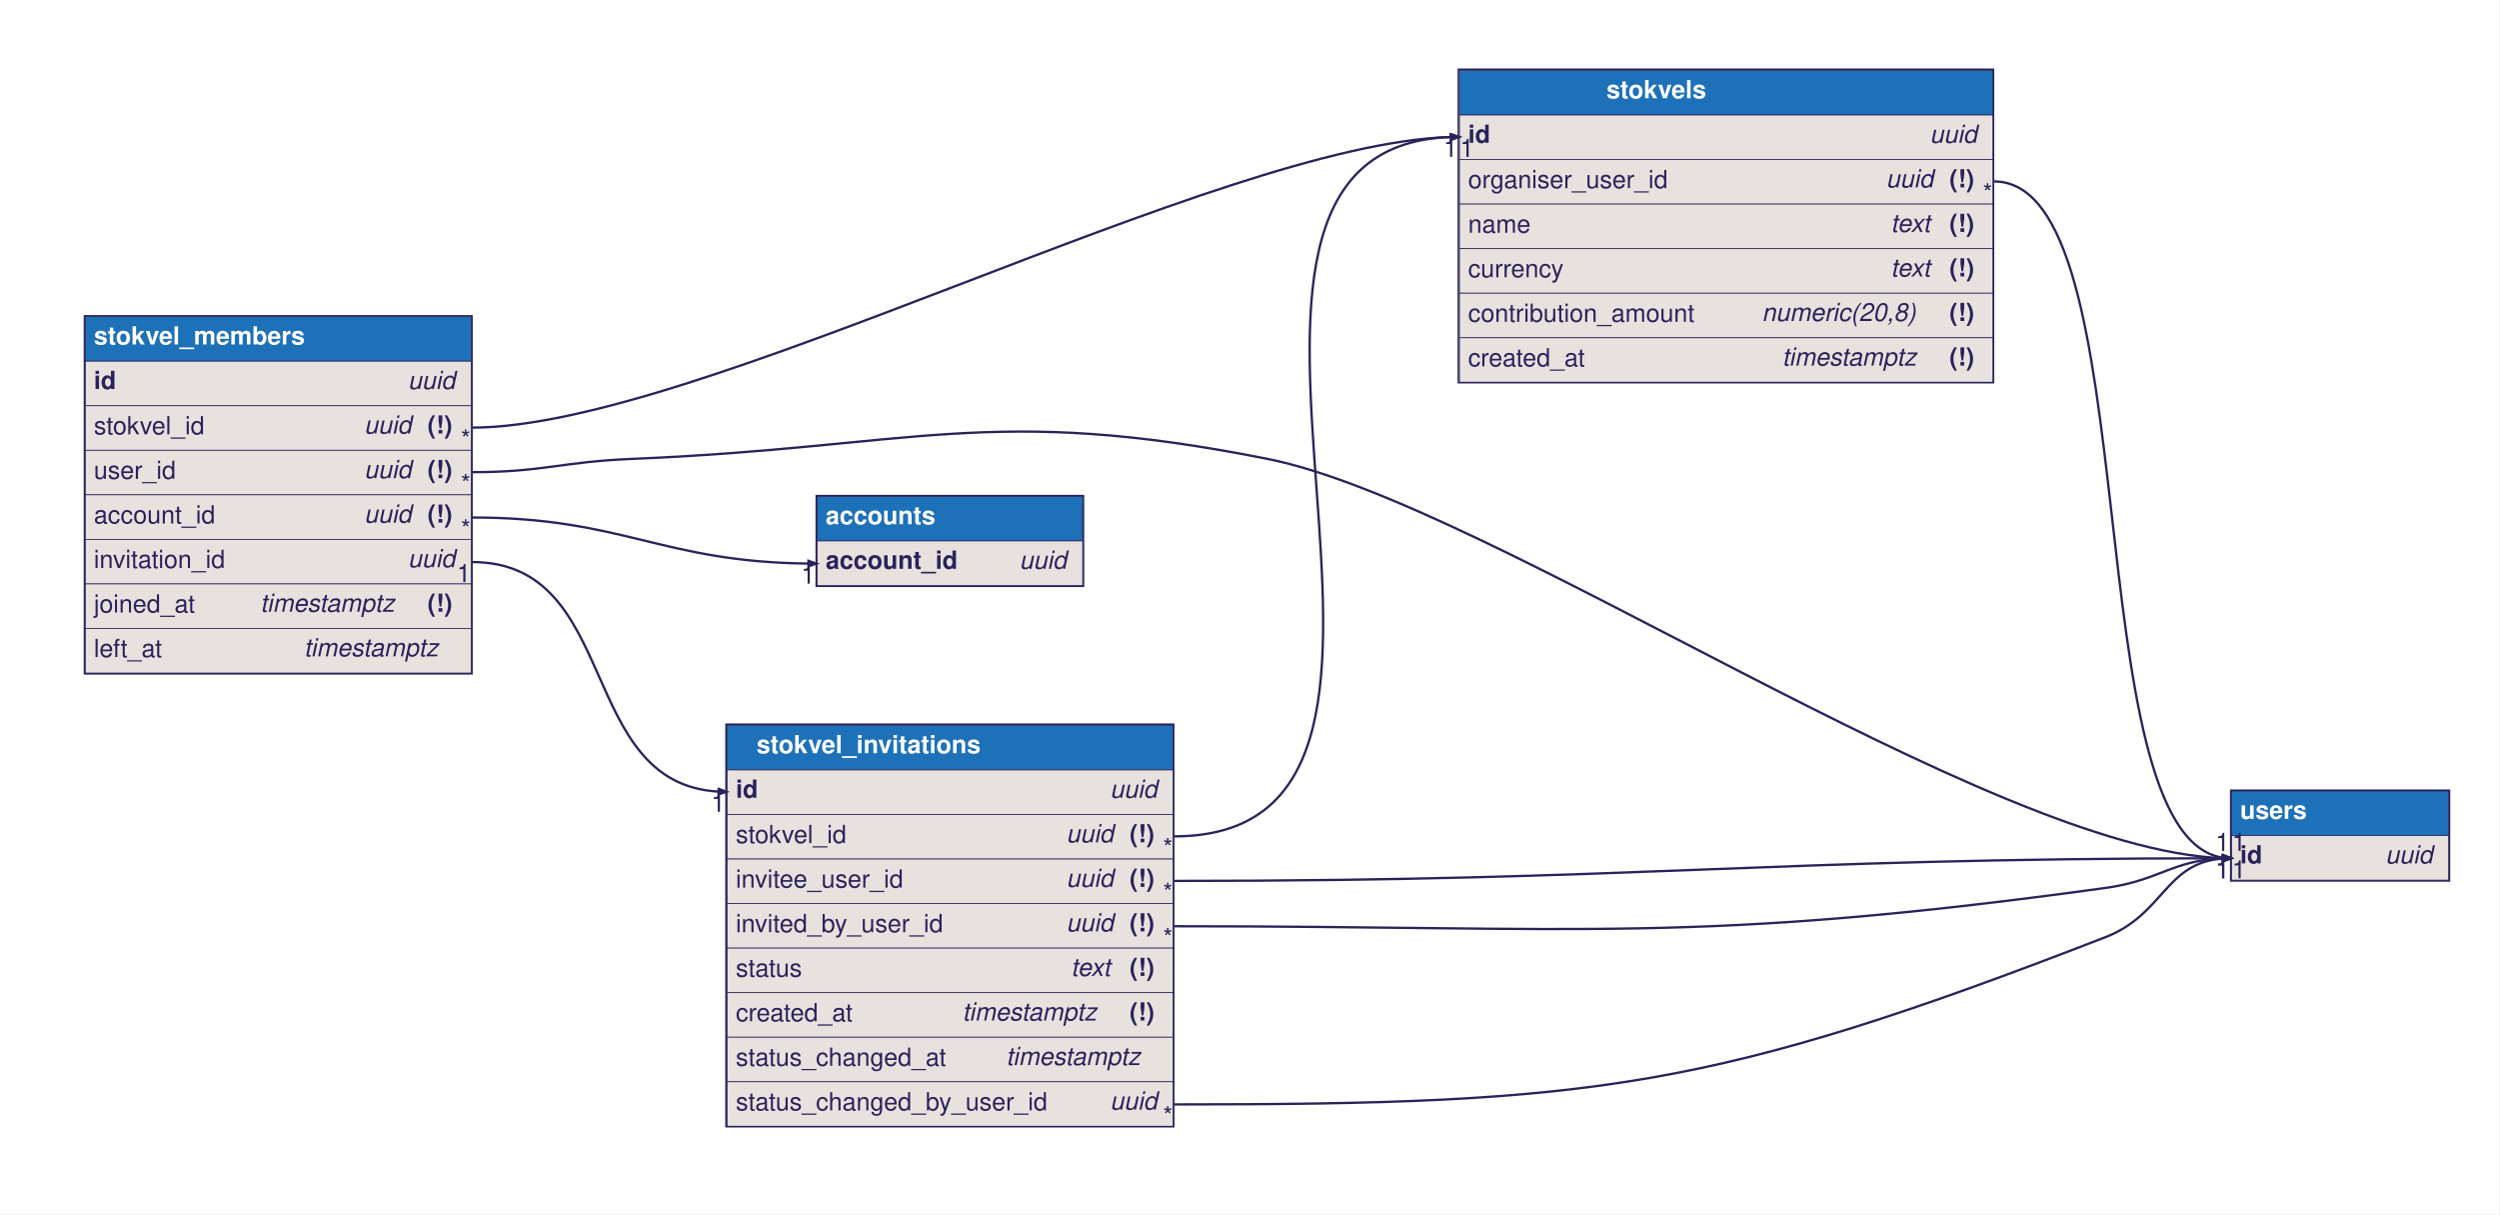
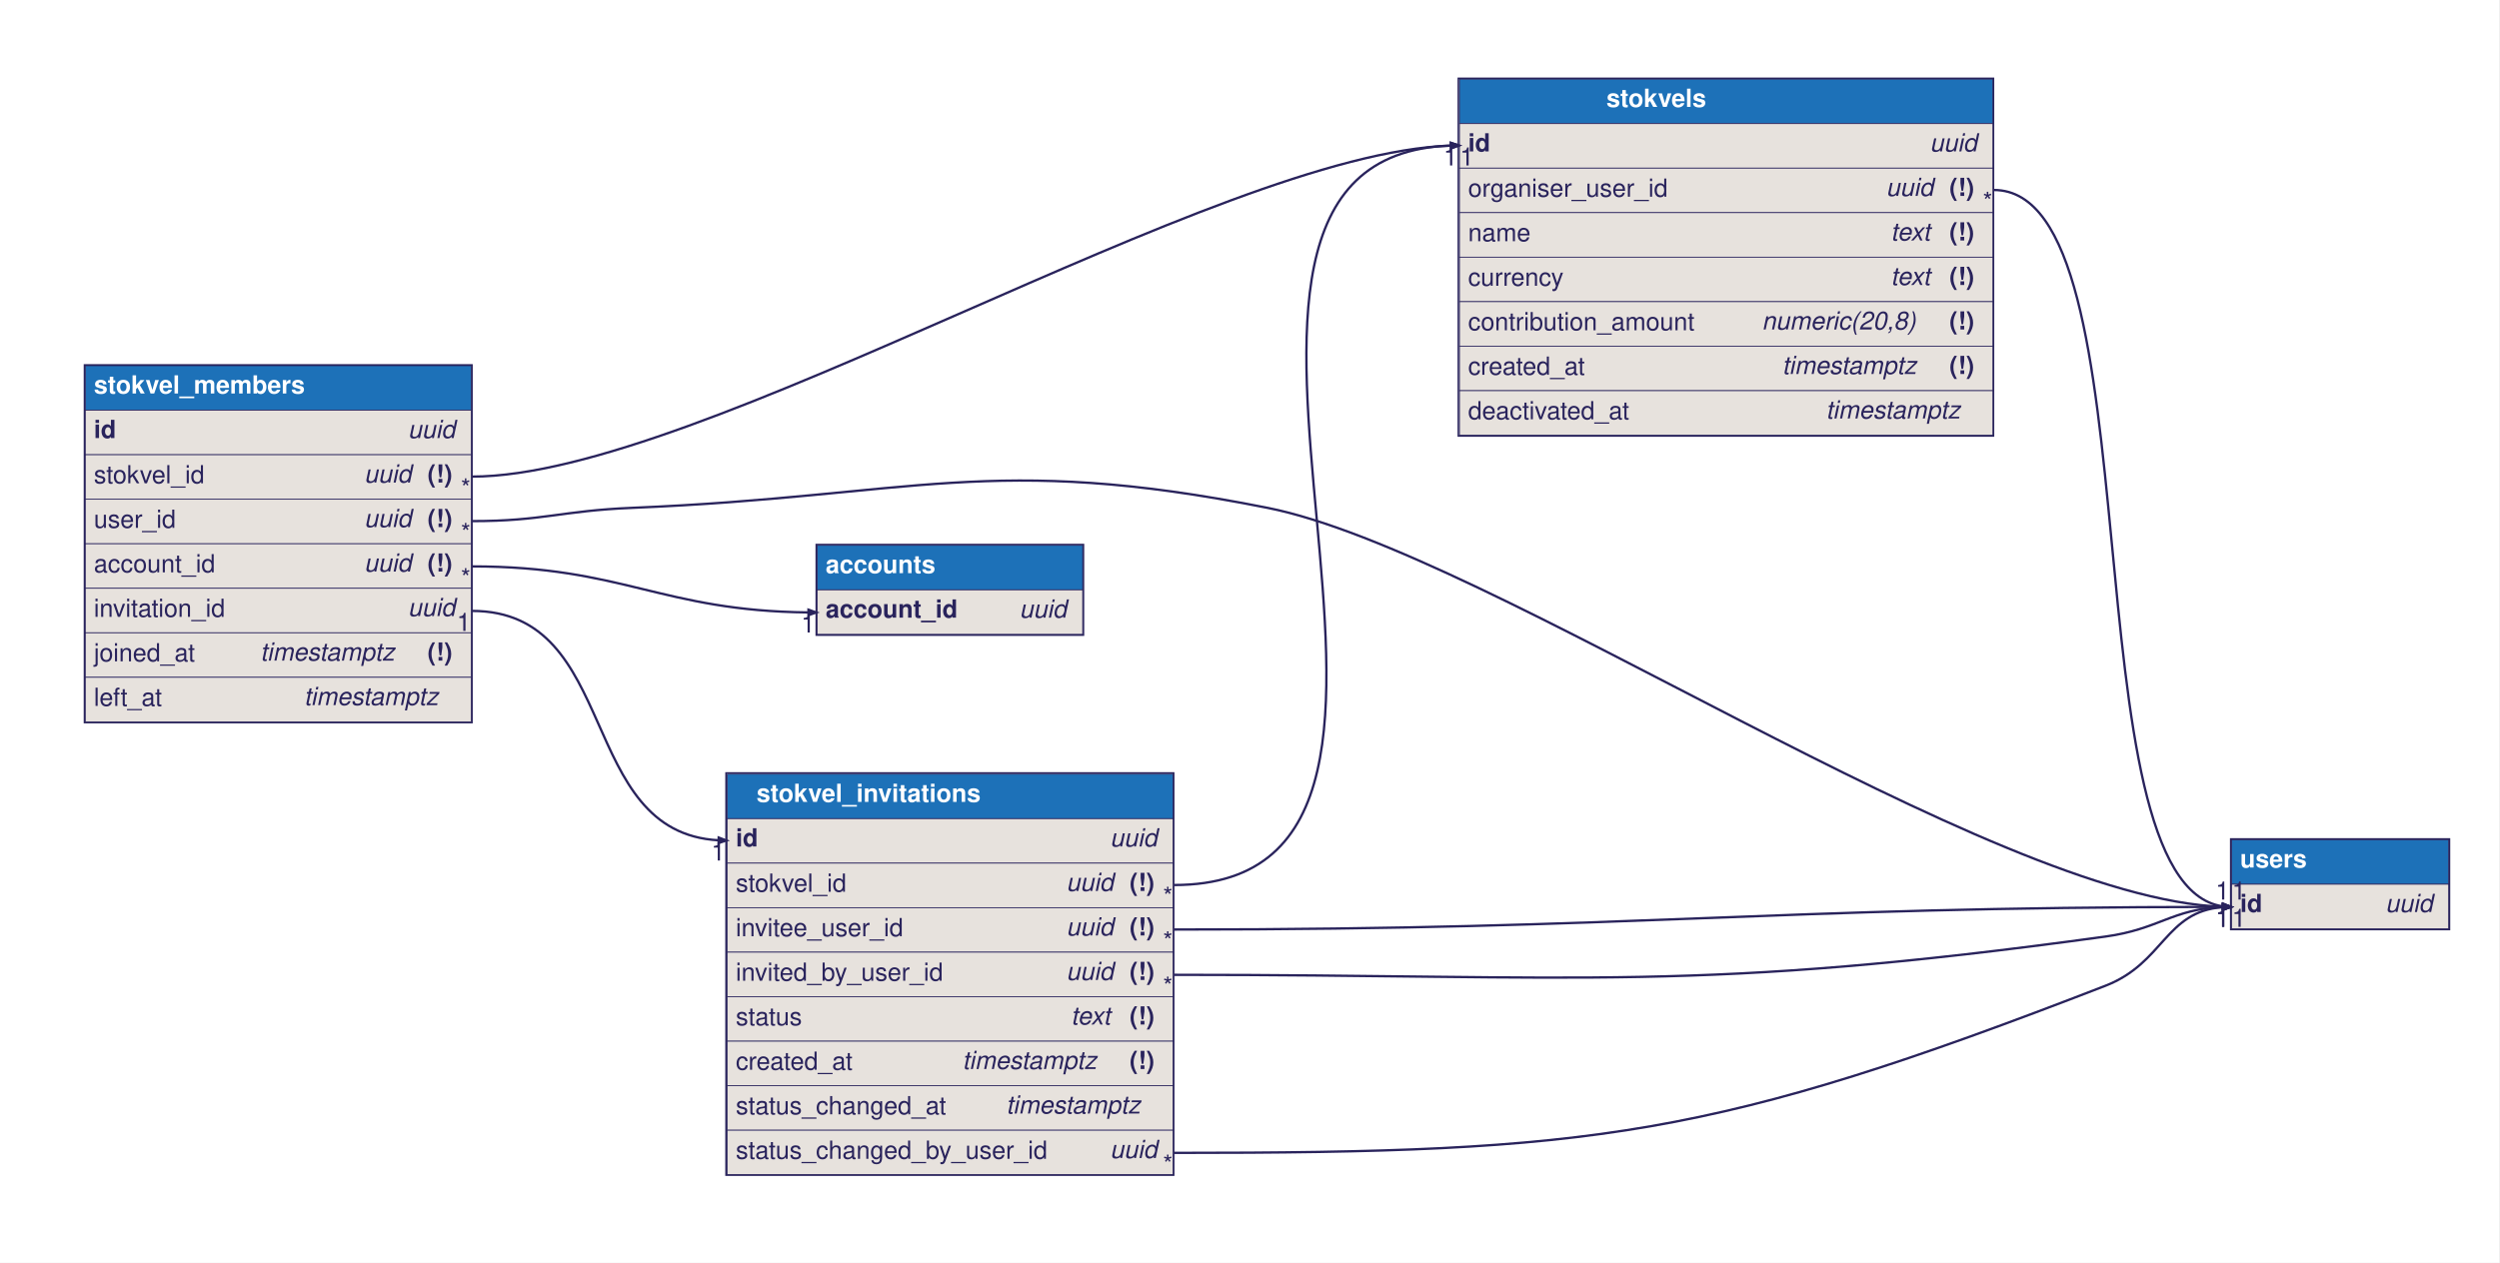
- <svg xmlns="http://www.w3.org/2000/svg" xmlns:xlink="http://www.w3.org/1999/xlink" width="3199pt" height="1554pt" viewBox="0.00 0.00 3198.82 1553.54">
-   <g id="graph0" class="graph" transform="scale(1 1) rotate(0) translate(4 1549.54)">
-     <polygon fill="white" stroke="transparent" points="-4,4 -4,-1549.54 3194.82,-1549.54 3194.82,4 -4,4" />
+ <svg xmlns="http://www.w3.org/2000/svg" xmlns:xlink="http://www.w3.org/1999/xlink" width="3199pt" height="1617pt" viewBox="0.00 0.00 3198.82 1616.84">
+   <g id="graph0" class="graph" transform="scale(1 1) rotate(0) translate(4 1612.84)">
+     <polygon fill="white" stroke="transparent" points="-4,4 -4,-1612.84 3194.82,-1612.84 3194.82,4 -4,4" />
    <g id="users" class="node">
      <ellipse fill="none" stroke="black" stroke-width="0" cx="2991.42" cy="-480.57" rx="199.31" ry="83.38" />
      <polygon fill="#1d71b8" stroke="transparent" points="2852.42,-480.57 2852.42,-537.57 3130.42,-537.57 3130.42,-480.57 2852.42,-480.57" />
      <polygon fill="none" stroke="#29235c" points="2852.42,-480.57 2852.42,-537.57 3130.42,-537.57 3130.42,-480.57 2852.42,-480.57" />
      <text text-anchor="start" x="2863.42" y="-501.97" font-family="Helvetica,sans-Serif" font-weight="bold" font-size="32.00" fill="#ffffff">       users       </text>
      <polygon fill="#e7e2dd" stroke="transparent" points="2852.42,-423.57 2852.42,-480.57 3130.42,-480.57 3130.42,-423.57 2852.42,-423.57" />
      <polygon fill="none" stroke="#29235c" points="2852.42,-423.57 2852.42,-480.57 3130.42,-480.57 3130.42,-423.57 2852.42,-423.57" />
      <text text-anchor="start" x="2863.42" y="-444.97" font-family="Helvetica,sans-Serif" font-weight="bold" font-size="32.00" fill="#29235c">id</text>
      <text text-anchor="start" x="2898.42" y="-444.97" font-family="Helvetica,sans-Serif" font-size="32.00" fill="#29235c">    </text>
      <text text-anchor="start" x="3049.42" y="-444.97" font-family="Helvetica,sans-Serif" font-style="italic" font-size="32.00" fill="#29235c">uuid</text>
      <polygon fill="none" stroke="#29235c" stroke-width="2" points="2851.42,-422.57 2851.42,-538.57 3131.42,-538.57 3131.42,-422.57 2851.42,-422.57" />
    </g>
    <g id="accounts" class="node">
      <ellipse fill="none" stroke="black" stroke-width="0" cx="1211.86" cy="-857.57" rx="243.49" ry="83.38" />
      <polygon fill="#1d71b8" stroke="transparent" points="1041.86,-857.57 1041.86,-914.57 1381.86,-914.57 1381.86,-857.57 1041.86,-857.57" />
      <polygon fill="none" stroke="#29235c" points="1041.86,-857.57 1041.86,-914.57 1381.86,-914.57 1381.86,-857.57 1041.86,-857.57" />
      <text text-anchor="start" x="1052.86" y="-878.97" font-family="Helvetica,sans-Serif" font-weight="bold" font-size="32.00" fill="#ffffff">       accounts       </text>
      <polygon fill="#e7e2dd" stroke="transparent" points="1041.86,-800.57 1041.86,-857.57 1381.86,-857.57 1381.86,-800.57 1041.86,-800.57" />
      <polygon fill="none" stroke="#29235c" points="1041.86,-800.57 1041.86,-857.57 1381.86,-857.57 1381.86,-800.57 1041.86,-800.57" />
      <text text-anchor="start" x="1052.86" y="-821.97" font-family="Helvetica,sans-Serif" font-weight="bold" font-size="32.00" fill="#29235c">account_id</text>
      <text text-anchor="start" x="1244.86" y="-821.97" font-family="Helvetica,sans-Serif" font-size="32.00" fill="#29235c">    </text>
      <text text-anchor="start" x="1300.86" y="-821.97" font-family="Helvetica,sans-Serif" font-style="italic" font-size="32.00" fill="#29235c">uuid</text>
      <polygon fill="none" stroke="#29235c" stroke-width="2" points="1040.86,-799.57 1040.86,-915.57 1382.86,-915.57 1382.86,-799.57 1040.86,-799.57" />
    </g>
    <g id="stokvels" class="node">
-       <ellipse fill="none" stroke="black" stroke-width="0" cx="2205.23" cy="-1260.57" rx="485.56" ry="284.93" />
-       <polygon fill="#1d71b8" stroke="transparent" points="1864.23,-1402.57 1864.23,-1459.57 2547.23,-1459.57 2547.23,-1402.57 1864.23,-1402.57" />
-       <polygon fill="none" stroke="#29235c" points="1864.23,-1402.57 1864.23,-1459.57 2547.23,-1459.57 2547.23,-1402.57 1864.23,-1402.57" />
-       <text text-anchor="start" x="2052.23" y="-1423.97" font-family="Helvetica,sans-Serif" font-weight="bold" font-size="32.00" fill="#ffffff">       stokvels       </text>
-       <polygon fill="#e7e2dd" stroke="transparent" points="1864.23,-1345.57 1864.23,-1402.57 2547.23,-1402.57 2547.23,-1345.57 1864.23,-1345.57" />
-       <polygon fill="none" stroke="#29235c" points="1864.23,-1345.57 1864.23,-1402.57 2547.23,-1402.57 2547.23,-1345.57 1864.23,-1345.57" />
-       <text text-anchor="start" x="1875.23" y="-1366.97" font-family="Helvetica,sans-Serif" font-weight="bold" font-size="32.00" fill="#29235c">id</text>
-       <text text-anchor="start" x="1910.23" y="-1366.97" font-family="Helvetica,sans-Serif" font-size="32.00" fill="#29235c">    </text>
-       <text text-anchor="start" x="2466.23" y="-1366.97" font-family="Helvetica,sans-Serif" font-style="italic" font-size="32.00" fill="#29235c">uuid</text>
-       <polygon fill="#e7e2dd" stroke="transparent" points="1864.23,-1288.57 1864.23,-1345.57 2547.23,-1345.57 2547.23,-1288.57 1864.23,-1288.57" />
-       <polygon fill="none" stroke="#29235c" points="1864.23,-1288.57 1864.23,-1345.57 2547.23,-1345.57 2547.23,-1288.57 1864.23,-1288.57" />
-       <text text-anchor="start" x="1875.23" y="-1308.97" font-family="Helvetica,sans-Serif" font-size="32.00" fill="#29235c">organiser_user_id    </text>
-       <text text-anchor="start" x="2410.23" y="-1309.97" font-family="Helvetica,sans-Serif" font-style="italic" font-size="32.00" fill="#29235c">uuid</text>
-       <text text-anchor="start" x="2480.23" y="-1309.97" font-family="Helvetica,sans-Serif" font-size="32.00" fill="#29235c"> </text>
-       <text text-anchor="start" x="2491.23" y="-1309.97" font-family="Helvetica,sans-Serif" font-weight="bold" font-size="32.00" fill="#29235c">(!)</text>
-       <polygon fill="#e7e2dd" stroke="transparent" points="1864.23,-1231.57 1864.23,-1288.57 2547.23,-1288.57 2547.23,-1231.57 1864.23,-1231.57" />
-       <polygon fill="none" stroke="#29235c" points="1864.23,-1231.57 1864.23,-1288.57 2547.23,-1288.57 2547.23,-1231.57 1864.23,-1231.57" />
-       <text text-anchor="start" x="1875.23" y="-1251.97" font-family="Helvetica,sans-Serif" font-size="32.00" fill="#29235c">name    </text>
-       <text text-anchor="start" x="2416.23" y="-1252.97" font-family="Helvetica,sans-Serif" font-style="italic" font-size="32.00" fill="#29235c">text</text>
-       <text text-anchor="start" x="2480.23" y="-1252.97" font-family="Helvetica,sans-Serif" font-size="32.00" fill="#29235c"> </text>
-       <text text-anchor="start" x="2491.23" y="-1252.97" font-family="Helvetica,sans-Serif" font-weight="bold" font-size="32.00" fill="#29235c">(!)</text>
-       <polygon fill="#e7e2dd" stroke="transparent" points="1864.23,-1174.57 1864.23,-1231.57 2547.23,-1231.57 2547.23,-1174.57 1864.23,-1174.57" />
-       <polygon fill="none" stroke="#29235c" points="1864.23,-1174.57 1864.23,-1231.57 2547.23,-1231.57 2547.23,-1174.57 1864.23,-1174.57" />
-       <text text-anchor="start" x="1875.23" y="-1194.97" font-family="Helvetica,sans-Serif" font-size="32.00" fill="#29235c">currency    </text>
-       <text text-anchor="start" x="2416.23" y="-1195.97" font-family="Helvetica,sans-Serif" font-style="italic" font-size="32.00" fill="#29235c">text</text>
-       <text text-anchor="start" x="2480.23" y="-1195.97" font-family="Helvetica,sans-Serif" font-size="32.00" fill="#29235c"> </text>
-       <text text-anchor="start" x="2491.23" y="-1195.97" font-family="Helvetica,sans-Serif" font-weight="bold" font-size="32.00" fill="#29235c">(!)</text>
-       <polygon fill="#e7e2dd" stroke="transparent" points="1864.23,-1117.57 1864.23,-1174.57 2547.23,-1174.57 2547.23,-1117.57 1864.23,-1117.57" />
-       <polygon fill="none" stroke="#29235c" points="1864.23,-1117.57 1864.23,-1174.57 2547.23,-1174.57 2547.23,-1117.57 1864.23,-1117.57" />
-       <text text-anchor="start" x="1875.23" y="-1137.97" font-family="Helvetica,sans-Serif" font-size="32.00" fill="#29235c">contribution_amount    </text>
-       <text text-anchor="start" x="2251.23" y="-1138.97" font-family="Helvetica,sans-Serif" font-style="italic" font-size="32.00" fill="#29235c">numeric(20,8)</text>
-       <text text-anchor="start" x="2480.23" y="-1138.97" font-family="Helvetica,sans-Serif" font-size="32.00" fill="#29235c"> </text>
-       <text text-anchor="start" x="2491.23" y="-1138.97" font-family="Helvetica,sans-Serif" font-weight="bold" font-size="32.00" fill="#29235c">(!)</text>
-       <polygon fill="#e7e2dd" stroke="transparent" points="1864.23,-1060.57 1864.23,-1117.57 2547.23,-1117.57 2547.23,-1060.57 1864.23,-1060.57" />
-       <polygon fill="none" stroke="#29235c" points="1864.23,-1060.57 1864.23,-1117.57 2547.23,-1117.57 2547.23,-1060.57 1864.23,-1060.57" />
-       <text text-anchor="start" x="1875.23" y="-1080.97" font-family="Helvetica,sans-Serif" font-size="32.00" fill="#29235c">created_at    </text>
-       <text text-anchor="start" x="2277.23" y="-1081.97" font-family="Helvetica,sans-Serif" font-style="italic" font-size="32.00" fill="#29235c">timestamptz</text>
-       <text text-anchor="start" x="2480.23" y="-1081.97" font-family="Helvetica,sans-Serif" font-size="32.00" fill="#29235c"> </text>
-       <text text-anchor="start" x="2491.23" y="-1081.97" font-family="Helvetica,sans-Serif" font-weight="bold" font-size="32.00" fill="#29235c">(!)</text>
-       <polygon fill="none" stroke="#29235c" stroke-width="2" points="1862.73,-1060.07 1862.73,-1461.07 2547.73,-1461.07 2547.73,-1060.07 1862.73,-1060.07" />
+       <ellipse fill="none" stroke="black" stroke-width="0" cx="2205.23" cy="-1283.57" rx="485.56" ry="325.04" />
+       <polygon fill="#1d71b8" stroke="transparent" points="1864.23,-1454.57 1864.23,-1511.57 2547.23,-1511.57 2547.23,-1454.57 1864.23,-1454.57" />
+       <polygon fill="none" stroke="#29235c" points="1864.23,-1454.57 1864.23,-1511.57 2547.23,-1511.57 2547.23,-1454.57 1864.23,-1454.57" />
+       <text text-anchor="start" x="2052.23" y="-1475.97" font-family="Helvetica,sans-Serif" font-weight="bold" font-size="32.00" fill="#ffffff">       stokvels       </text>
+       <polygon fill="#e7e2dd" stroke="transparent" points="1864.23,-1397.57 1864.23,-1454.57 2547.23,-1454.57 2547.23,-1397.57 1864.23,-1397.57" />
+       <polygon fill="none" stroke="#29235c" points="1864.23,-1397.57 1864.23,-1454.57 2547.23,-1454.57 2547.23,-1397.57 1864.23,-1397.57" />
+       <text text-anchor="start" x="1875.23" y="-1418.97" font-family="Helvetica,sans-Serif" font-weight="bold" font-size="32.00" fill="#29235c">id</text>
+       <text text-anchor="start" x="1910.23" y="-1418.97" font-family="Helvetica,sans-Serif" font-size="32.00" fill="#29235c">    </text>
+       <text text-anchor="start" x="2466.23" y="-1418.97" font-family="Helvetica,sans-Serif" font-style="italic" font-size="32.00" fill="#29235c">uuid</text>
+       <polygon fill="#e7e2dd" stroke="transparent" points="1864.23,-1340.57 1864.23,-1397.57 2547.23,-1397.57 2547.23,-1340.57 1864.23,-1340.57" />
+       <polygon fill="none" stroke="#29235c" points="1864.23,-1340.57 1864.23,-1397.57 2547.23,-1397.57 2547.23,-1340.57 1864.23,-1340.57" />
+       <text text-anchor="start" x="1875.23" y="-1360.97" font-family="Helvetica,sans-Serif" font-size="32.00" fill="#29235c">organiser_user_id    </text>
+       <text text-anchor="start" x="2410.23" y="-1361.97" font-family="Helvetica,sans-Serif" font-style="italic" font-size="32.00" fill="#29235c">uuid</text>
+       <text text-anchor="start" x="2480.23" y="-1361.97" font-family="Helvetica,sans-Serif" font-size="32.00" fill="#29235c"> </text>
+       <text text-anchor="start" x="2491.23" y="-1361.97" font-family="Helvetica,sans-Serif" font-weight="bold" font-size="32.00" fill="#29235c">(!)</text>
+       <polygon fill="#e7e2dd" stroke="transparent" points="1864.23,-1283.57 1864.23,-1340.57 2547.23,-1340.57 2547.23,-1283.57 1864.23,-1283.57" />
+       <polygon fill="none" stroke="#29235c" points="1864.23,-1283.57 1864.23,-1340.57 2547.23,-1340.57 2547.23,-1283.57 1864.23,-1283.57" />
+       <text text-anchor="start" x="1875.23" y="-1303.97" font-family="Helvetica,sans-Serif" font-size="32.00" fill="#29235c">name    </text>
+       <text text-anchor="start" x="2416.23" y="-1304.97" font-family="Helvetica,sans-Serif" font-style="italic" font-size="32.00" fill="#29235c">text</text>
+       <text text-anchor="start" x="2480.23" y="-1304.97" font-family="Helvetica,sans-Serif" font-size="32.00" fill="#29235c"> </text>
+       <text text-anchor="start" x="2491.23" y="-1304.97" font-family="Helvetica,sans-Serif" font-weight="bold" font-size="32.00" fill="#29235c">(!)</text>
+       <polygon fill="#e7e2dd" stroke="transparent" points="1864.23,-1226.57 1864.23,-1283.57 2547.23,-1283.57 2547.23,-1226.57 1864.23,-1226.57" />
+       <polygon fill="none" stroke="#29235c" points="1864.23,-1226.57 1864.23,-1283.57 2547.23,-1283.57 2547.23,-1226.57 1864.23,-1226.57" />
+       <text text-anchor="start" x="1875.23" y="-1246.97" font-family="Helvetica,sans-Serif" font-size="32.00" fill="#29235c">currency    </text>
+       <text text-anchor="start" x="2416.23" y="-1247.97" font-family="Helvetica,sans-Serif" font-style="italic" font-size="32.00" fill="#29235c">text</text>
+       <text text-anchor="start" x="2480.23" y="-1247.97" font-family="Helvetica,sans-Serif" font-size="32.00" fill="#29235c"> </text>
+       <text text-anchor="start" x="2491.23" y="-1247.97" font-family="Helvetica,sans-Serif" font-weight="bold" font-size="32.00" fill="#29235c">(!)</text>
+       <polygon fill="#e7e2dd" stroke="transparent" points="1864.23,-1169.57 1864.23,-1226.57 2547.23,-1226.57 2547.23,-1169.57 1864.23,-1169.57" />
+       <polygon fill="none" stroke="#29235c" points="1864.23,-1169.57 1864.23,-1226.57 2547.23,-1226.57 2547.23,-1169.57 1864.23,-1169.57" />
+       <text text-anchor="start" x="1875.23" y="-1189.97" font-family="Helvetica,sans-Serif" font-size="32.00" fill="#29235c">contribution_amount    </text>
+       <text text-anchor="start" x="2251.23" y="-1190.97" font-family="Helvetica,sans-Serif" font-style="italic" font-size="32.00" fill="#29235c">numeric(20,8)</text>
+       <text text-anchor="start" x="2480.23" y="-1190.97" font-family="Helvetica,sans-Serif" font-size="32.00" fill="#29235c"> </text>
+       <text text-anchor="start" x="2491.23" y="-1190.97" font-family="Helvetica,sans-Serif" font-weight="bold" font-size="32.00" fill="#29235c">(!)</text>
+       <polygon fill="#e7e2dd" stroke="transparent" points="1864.23,-1112.57 1864.23,-1169.57 2547.23,-1169.57 2547.23,-1112.57 1864.23,-1112.57" />
+       <polygon fill="none" stroke="#29235c" points="1864.23,-1112.57 1864.23,-1169.57 2547.23,-1169.57 2547.23,-1112.57 1864.23,-1112.57" />
+       <text text-anchor="start" x="1875.23" y="-1132.97" font-family="Helvetica,sans-Serif" font-size="32.00" fill="#29235c">created_at    </text>
+       <text text-anchor="start" x="2277.23" y="-1133.97" font-family="Helvetica,sans-Serif" font-style="italic" font-size="32.00" fill="#29235c">timestamptz</text>
+       <text text-anchor="start" x="2480.23" y="-1133.97" font-family="Helvetica,sans-Serif" font-size="32.00" fill="#29235c"> </text>
+       <text text-anchor="start" x="2491.23" y="-1133.97" font-family="Helvetica,sans-Serif" font-weight="bold" font-size="32.00" fill="#29235c">(!)</text>
+       <polygon fill="#e7e2dd" stroke="transparent" points="1864.23,-1055.57 1864.23,-1112.57 2547.23,-1112.57 2547.23,-1055.57 1864.23,-1055.57" />
+       <polygon fill="none" stroke="#29235c" points="1864.23,-1055.57 1864.23,-1112.57 2547.23,-1112.57 2547.23,-1055.57 1864.23,-1055.57" />
+       <text text-anchor="start" x="1875.23" y="-1075.97" font-family="Helvetica,sans-Serif" font-size="32.00" fill="#29235c">deactivated_at    </text>
+       <text text-anchor="start" x="2333.23" y="-1076.97" font-family="Helvetica,sans-Serif" font-style="italic" font-size="32.00" fill="#29235c">timestamptz</text>
+       <polygon fill="none" stroke="#29235c" stroke-width="2" points="1862.73,-1054.57 1862.73,-1512.57 2547.73,-1512.57 2547.73,-1054.57 1862.73,-1054.57" />
    </g>
    <g id="edge1" class="edge">
-       <path fill="none" stroke="#29235c" stroke-width="3" d="M2548.23,-1317.57C2748.65,-1317.57 2651.01,-480.92 2841.23,-452.32" />
-       <polygon fill="#29235c" stroke="#29235c" stroke-width="3" points="2841.7,-455.8 2851.42,-451.57 2841.19,-448.82 2841.7,-455.8" />
+       <path fill="none" stroke="#29235c" stroke-width="3" d="M2548.23,-1369.57C2759.61,-1369.57 2640.57,-480.92 2841.3,-452.28" />
+       <polygon fill="#29235c" stroke="#29235c" stroke-width="3" points="2841.69,-455.76 2851.42,-451.57 2841.2,-448.78 2841.69,-455.76" />
      <text text-anchor="middle" x="2840.92" y="-425.97" font-family="Helvetica,sans-Serif" font-size="32.00" fill="#29235c">1</text>
-       <text text-anchor="middle" x="2540.23" y="-1291.97" font-family="Helvetica,sans-Serif" font-size="32.00" fill="#29235c">*</text>
+       <text text-anchor="middle" x="2540.23" y="-1343.97" font-family="Helvetica,sans-Serif" font-size="32.00" fill="#29235c">*</text>
    </g>
    <g id="stokvel_members" class="node">
      <g id="a_stokvel_members">
        <a xlink:title="stokvel_members&#10;unique (stokvel_id, user_id) where left_at is null">
          <ellipse fill="none" stroke="black" stroke-width="0" cx="352.14" cy="-916.57" rx="352.28" ry="325.04" />
          <polygon fill="#1d71b8" stroke="transparent" points="105.14,-1087.57 105.14,-1144.57 599.14,-1144.57 599.14,-1087.57 105.14,-1087.57" />
          <polygon fill="none" stroke="#29235c" points="105.14,-1087.57 105.14,-1144.57 599.14,-1144.57 599.14,-1087.57 105.14,-1087.57" />
          <text text-anchor="start" x="116.14" y="-1108.97" font-family="Helvetica,sans-Serif" font-weight="bold" font-size="32.00" fill="#ffffff">       stokvel_members       </text>
          <polygon fill="#e7e2dd" stroke="transparent" points="105.14,-1030.57 105.14,-1087.57 599.14,-1087.57 599.14,-1030.57 105.14,-1030.57" />
          <polygon fill="none" stroke="#29235c" points="105.14,-1030.57 105.14,-1087.57 599.14,-1087.57 599.14,-1030.57 105.14,-1030.57" />
          <text text-anchor="start" x="116.14" y="-1051.97" font-family="Helvetica,sans-Serif" font-weight="bold" font-size="32.00" fill="#29235c">id</text>
          <text text-anchor="start" x="151.14" y="-1051.97" font-family="Helvetica,sans-Serif" font-size="32.00" fill="#29235c">    </text>
          <text text-anchor="start" x="518.14" y="-1051.97" font-family="Helvetica,sans-Serif" font-style="italic" font-size="32.00" fill="#29235c">uuid</text>
          <polygon fill="#e7e2dd" stroke="transparent" points="105.14,-973.57 105.14,-1030.57 599.14,-1030.57 599.14,-973.57 105.14,-973.57" />
          <polygon fill="none" stroke="#29235c" points="105.14,-973.57 105.14,-1030.57 599.14,-1030.57 599.14,-973.57 105.14,-973.57" />
          <text text-anchor="start" x="116.14" y="-993.97" font-family="Helvetica,sans-Serif" font-size="32.00" fill="#29235c">stokvel_id    </text>
          <text text-anchor="start" x="462.14" y="-994.97" font-family="Helvetica,sans-Serif" font-style="italic" font-size="32.00" fill="#29235c">uuid</text>
          <text text-anchor="start" x="532.14" y="-994.97" font-family="Helvetica,sans-Serif" font-size="32.00" fill="#29235c"> </text>
          <text text-anchor="start" x="543.14" y="-994.97" font-family="Helvetica,sans-Serif" font-weight="bold" font-size="32.00" fill="#29235c">(!)</text>
          <polygon fill="#e7e2dd" stroke="transparent" points="105.14,-916.57 105.14,-973.57 599.14,-973.57 599.14,-916.57 105.14,-916.57" />
          <polygon fill="none" stroke="#29235c" points="105.14,-916.57 105.14,-973.57 599.14,-973.57 599.14,-916.57 105.14,-916.57" />
          <text text-anchor="start" x="116.14" y="-936.97" font-family="Helvetica,sans-Serif" font-size="32.00" fill="#29235c">user_id    </text>
          <text text-anchor="start" x="462.14" y="-937.97" font-family="Helvetica,sans-Serif" font-style="italic" font-size="32.00" fill="#29235c">uuid</text>
          <text text-anchor="start" x="532.14" y="-937.97" font-family="Helvetica,sans-Serif" font-size="32.00" fill="#29235c"> </text>
          <text text-anchor="start" x="543.14" y="-937.97" font-family="Helvetica,sans-Serif" font-weight="bold" font-size="32.00" fill="#29235c">(!)</text>
          <polygon fill="#e7e2dd" stroke="transparent" points="105.14,-859.57 105.14,-916.57 599.14,-916.57 599.14,-859.57 105.14,-859.57" />
          <polygon fill="none" stroke="#29235c" points="105.14,-859.57 105.14,-916.57 599.14,-916.57 599.14,-859.57 105.14,-859.57" />
          <text text-anchor="start" x="116.14" y="-879.97" font-family="Helvetica,sans-Serif" font-size="32.00" fill="#29235c">account_id    </text>
          <text text-anchor="start" x="462.14" y="-880.97" font-family="Helvetica,sans-Serif" font-style="italic" font-size="32.00" fill="#29235c">uuid</text>
          <text text-anchor="start" x="532.14" y="-880.97" font-family="Helvetica,sans-Serif" font-size="32.00" fill="#29235c"> </text>
          <text text-anchor="start" x="543.14" y="-880.97" font-family="Helvetica,sans-Serif" font-weight="bold" font-size="32.00" fill="#29235c">(!)</text>
          <polygon fill="#e7e2dd" stroke="transparent" points="105.14,-802.57 105.14,-859.57 599.14,-859.57 599.14,-802.57 105.14,-802.57" />
          <polygon fill="none" stroke="#29235c" points="105.14,-802.57 105.14,-859.57 599.14,-859.57 599.14,-802.57 105.14,-802.57" />
          <text text-anchor="start" x="116.14" y="-822.97" font-family="Helvetica,sans-Serif" font-size="32.00" fill="#29235c">invitation_id    </text>
          <text text-anchor="start" x="518.14" y="-823.97" font-family="Helvetica,sans-Serif" font-style="italic" font-size="32.00" fill="#29235c">uuid</text>
          <polygon fill="#e7e2dd" stroke="transparent" points="105.14,-745.57 105.14,-802.57 599.14,-802.57 599.14,-745.57 105.14,-745.57" />
          <polygon fill="none" stroke="#29235c" points="105.14,-745.57 105.14,-802.57 599.14,-802.57 599.14,-745.57 105.14,-745.57" />
          <text text-anchor="start" x="116.14" y="-765.97" font-family="Helvetica,sans-Serif" font-size="32.00" fill="#29235c">joined_at    </text>
          <text text-anchor="start" x="329.14" y="-766.97" font-family="Helvetica,sans-Serif" font-style="italic" font-size="32.00" fill="#29235c">timestamptz</text>
          <text text-anchor="start" x="532.14" y="-766.97" font-family="Helvetica,sans-Serif" font-size="32.00" fill="#29235c"> </text>
          <text text-anchor="start" x="543.14" y="-766.97" font-family="Helvetica,sans-Serif" font-weight="bold" font-size="32.00" fill="#29235c">(!)</text>
          <polygon fill="#e7e2dd" stroke="transparent" points="105.14,-688.57 105.14,-745.57 599.14,-745.57 599.14,-688.57 105.14,-688.57" />
          <polygon fill="none" stroke="#29235c" points="105.14,-688.57 105.14,-745.57 599.14,-745.57 599.14,-688.57 105.14,-688.57" />
          <text text-anchor="start" x="116.14" y="-708.97" font-family="Helvetica,sans-Serif" font-size="32.00" fill="#29235c">left_at    </text>
          <text text-anchor="start" x="385.14" y="-709.97" font-family="Helvetica,sans-Serif" font-style="italic" font-size="32.00" fill="#29235c">timestamptz</text>
          <polygon fill="none" stroke="#29235c" stroke-width="2" points="104.14,-687.57 104.14,-1145.57 600.14,-1145.57 600.14,-687.57 104.14,-687.57" />
        </a>
      </g>
    </g>
    <g id="edge3" class="edge">
      <path fill="none" stroke="#29235c" stroke-width="3" d="M600.14,-945.57C691.62,-945.57 713.87,-958.79 805.28,-962.57 1166.38,-977.51 1263.99,-1033.12 1618.45,-962.57 1906.07,-905.33 2540.37,-461.7 2841.3,-451.74" />
      <polygon fill="#29235c" stroke="#29235c" stroke-width="3" points="2841.48,-455.24 2851.42,-451.57 2841.36,-448.24 2841.48,-455.24" />
      <text text-anchor="middle" x="2861.92" y="-425.97" font-family="Helvetica,sans-Serif" font-size="32.00" fill="#29235c">1</text>
      <text text-anchor="middle" x="592.14" y="-919.97" font-family="Helvetica,sans-Serif" font-size="32.00" fill="#29235c">*</text>
    </g>
    <g id="edge4" class="edge">
      <path fill="none" stroke="#29235c" stroke-width="3" d="M600.14,-887.57C794.39,-887.57 841.64,-830.57 1030.86,-828.63" />
      <polygon fill="#29235c" stroke="#29235c" stroke-width="3" points="1030.88,-832.13 1040.86,-828.57 1030.85,-825.13 1030.88,-832.13" />
      <text text-anchor="middle" x="1030.36" y="-802.97" font-family="Helvetica,sans-Serif" font-size="32.00" fill="#29235c">1</text>
      <text text-anchor="middle" x="592.14" y="-861.97" font-family="Helvetica,sans-Serif" font-size="32.00" fill="#29235c">*</text>
    </g>
    <g id="edge2" class="edge">
-       <path fill="none" stroke="#29235c" stroke-width="3" d="M600.14,-1002.57C889.46,-1002.57 1555.45,-1366.27 1853.23,-1374.43" />
-       <polygon fill="#29235c" stroke="#29235c" stroke-width="3" points="1853.19,-1377.93 1863.23,-1374.57 1853.28,-1370.93 1853.19,-1377.93" />
-       <text text-anchor="middle" x="1852.73" y="-1348.97" font-family="Helvetica,sans-Serif" font-size="32.00" fill="#29235c">1</text>
+       <path fill="none" stroke="#29235c" stroke-width="3" d="M600.14,-1002.57C892.89,-1002.57 1552.13,-1417.1 1853.12,-1426.41" />
+       <polygon fill="#29235c" stroke="#29235c" stroke-width="3" points="1853.18,-1429.92 1863.23,-1426.57 1853.29,-1422.92 1853.18,-1429.92" />
+       <text text-anchor="middle" x="1852.73" y="-1400.97" font-family="Helvetica,sans-Serif" font-size="32.00" fill="#29235c">1</text>
      <text text-anchor="middle" x="592.14" y="-976.97" font-family="Helvetica,sans-Serif" font-size="32.00" fill="#29235c">*</text>
    </g>
    <g id="stokvel_invitations" class="node">
      <g id="a_stokvel_invitations">
        <a xlink:title="stokvel_invitations&#10;unique (stokvel_id, invitee_user_id) where status = pending">
          <ellipse fill="none" stroke="black" stroke-width="0" cx="1211.86" cy="-365.57" rx="406.67" ry="365.65" />
          <polygon fill="#1d71b8" stroke="transparent" points="926.86,-564.57 926.86,-621.57 1497.86,-621.57 1497.86,-564.57 926.86,-564.57" />
          <polygon fill="none" stroke="#29235c" points="926.86,-564.57 926.86,-621.57 1497.86,-621.57 1497.86,-564.57 926.86,-564.57" />
          <text text-anchor="start" x="964.36" y="-585.97" font-family="Helvetica,sans-Serif" font-weight="bold" font-size="32.00" fill="#ffffff">       stokvel_invitations       </text>
          <polygon fill="#e7e2dd" stroke="transparent" points="926.86,-507.57 926.86,-564.57 1497.86,-564.57 1497.86,-507.57 926.86,-507.57" />
          <polygon fill="none" stroke="#29235c" points="926.86,-507.57 926.86,-564.57 1497.86,-564.57 1497.86,-507.57 926.86,-507.57" />
          <text text-anchor="start" x="937.86" y="-528.97" font-family="Helvetica,sans-Serif" font-weight="bold" font-size="32.00" fill="#29235c">id</text>
          <text text-anchor="start" x="972.86" y="-528.97" font-family="Helvetica,sans-Serif" font-size="32.00" fill="#29235c">    </text>
          <text text-anchor="start" x="1416.86" y="-528.97" font-family="Helvetica,sans-Serif" font-style="italic" font-size="32.00" fill="#29235c">uuid</text>
          <polygon fill="#e7e2dd" stroke="transparent" points="926.86,-450.57 926.86,-507.57 1497.86,-507.57 1497.86,-450.57 926.86,-450.57" />
          <polygon fill="none" stroke="#29235c" points="926.86,-450.57 926.86,-507.57 1497.86,-507.57 1497.86,-450.57 926.86,-450.57" />
          <text text-anchor="start" x="937.86" y="-470.97" font-family="Helvetica,sans-Serif" font-size="32.00" fill="#29235c">stokvel_id    </text>
          <text text-anchor="start" x="1360.86" y="-471.97" font-family="Helvetica,sans-Serif" font-style="italic" font-size="32.00" fill="#29235c">uuid</text>
          <text text-anchor="start" x="1430.86" y="-471.97" font-family="Helvetica,sans-Serif" font-size="32.00" fill="#29235c"> </text>
          <text text-anchor="start" x="1441.86" y="-471.97" font-family="Helvetica,sans-Serif" font-weight="bold" font-size="32.00" fill="#29235c">(!)</text>
          <polygon fill="#e7e2dd" stroke="transparent" points="926.86,-393.57 926.86,-450.57 1497.86,-450.57 1497.86,-393.57 926.86,-393.57" />
          <polygon fill="none" stroke="#29235c" points="926.86,-393.57 926.86,-450.57 1497.86,-450.57 1497.86,-393.57 926.86,-393.57" />
          <text text-anchor="start" x="937.86" y="-413.97" font-family="Helvetica,sans-Serif" font-size="32.00" fill="#29235c">invitee_user_id    </text>
          <text text-anchor="start" x="1360.86" y="-414.97" font-family="Helvetica,sans-Serif" font-style="italic" font-size="32.00" fill="#29235c">uuid</text>
          <text text-anchor="start" x="1430.86" y="-414.97" font-family="Helvetica,sans-Serif" font-size="32.00" fill="#29235c"> </text>
          <text text-anchor="start" x="1441.86" y="-414.97" font-family="Helvetica,sans-Serif" font-weight="bold" font-size="32.00" fill="#29235c">(!)</text>
          <polygon fill="#e7e2dd" stroke="transparent" points="926.86,-336.57 926.86,-393.57 1497.86,-393.57 1497.86,-336.57 926.86,-336.57" />
          <polygon fill="none" stroke="#29235c" points="926.86,-336.57 926.86,-393.57 1497.86,-393.57 1497.86,-336.57 926.86,-336.57" />
          <text text-anchor="start" x="937.86" y="-356.97" font-family="Helvetica,sans-Serif" font-size="32.00" fill="#29235c">invited_by_user_id    </text>
          <text text-anchor="start" x="1360.86" y="-357.97" font-family="Helvetica,sans-Serif" font-style="italic" font-size="32.00" fill="#29235c">uuid</text>
          <text text-anchor="start" x="1430.86" y="-357.97" font-family="Helvetica,sans-Serif" font-size="32.00" fill="#29235c"> </text>
          <text text-anchor="start" x="1441.86" y="-357.97" font-family="Helvetica,sans-Serif" font-weight="bold" font-size="32.00" fill="#29235c">(!)</text>
          <polygon fill="#e7e2dd" stroke="transparent" points="926.86,-279.57 926.86,-336.57 1497.86,-336.57 1497.86,-279.57 926.86,-279.57" />
          <polygon fill="none" stroke="#29235c" points="926.86,-279.57 926.86,-336.57 1497.86,-336.57 1497.86,-279.57 926.86,-279.57" />
          <text text-anchor="start" x="937.86" y="-299.97" font-family="Helvetica,sans-Serif" font-size="32.00" fill="#29235c">status    </text>
          <text text-anchor="start" x="1366.86" y="-300.97" font-family="Helvetica,sans-Serif" font-style="italic" font-size="32.00" fill="#29235c">text</text>
          <text text-anchor="start" x="1430.86" y="-300.97" font-family="Helvetica,sans-Serif" font-size="32.00" fill="#29235c"> </text>
          <text text-anchor="start" x="1441.86" y="-300.97" font-family="Helvetica,sans-Serif" font-weight="bold" font-size="32.00" fill="#29235c">(!)</text>
          <polygon fill="#e7e2dd" stroke="transparent" points="926.86,-222.57 926.86,-279.57 1497.86,-279.57 1497.86,-222.57 926.86,-222.57" />
          <polygon fill="none" stroke="#29235c" points="926.86,-222.57 926.86,-279.57 1497.86,-279.57 1497.86,-222.57 926.86,-222.57" />
          <text text-anchor="start" x="937.86" y="-242.97" font-family="Helvetica,sans-Serif" font-size="32.00" fill="#29235c">created_at    </text>
          <text text-anchor="start" x="1227.86" y="-243.97" font-family="Helvetica,sans-Serif" font-style="italic" font-size="32.00" fill="#29235c">timestamptz</text>
          <text text-anchor="start" x="1430.86" y="-243.97" font-family="Helvetica,sans-Serif" font-size="32.00" fill="#29235c"> </text>
          <text text-anchor="start" x="1441.86" y="-243.97" font-family="Helvetica,sans-Serif" font-weight="bold" font-size="32.00" fill="#29235c">(!)</text>
          <polygon fill="#e7e2dd" stroke="transparent" points="926.86,-165.57 926.86,-222.57 1497.86,-222.57 1497.86,-165.57 926.86,-165.57" />
          <polygon fill="none" stroke="#29235c" points="926.86,-165.57 926.86,-222.57 1497.86,-222.57 1497.86,-165.57 926.86,-165.57" />
          <text text-anchor="start" x="937.86" y="-185.97" font-family="Helvetica,sans-Serif" font-size="32.00" fill="#29235c">status_changed_at    </text>
          <text text-anchor="start" x="1283.86" y="-186.97" font-family="Helvetica,sans-Serif" font-style="italic" font-size="32.00" fill="#29235c">timestamptz</text>
          <polygon fill="#e7e2dd" stroke="transparent" points="926.86,-108.57 926.86,-165.57 1497.86,-165.57 1497.86,-108.57 926.86,-108.57" />
          <polygon fill="none" stroke="#29235c" points="926.86,-108.57 926.86,-165.57 1497.86,-165.57 1497.86,-108.57 926.86,-108.57" />
          <text text-anchor="start" x="937.86" y="-128.97" font-family="Helvetica,sans-Serif" font-size="32.00" fill="#29235c">status_changed_by_user_id    </text>
          <text text-anchor="start" x="1416.86" y="-129.97" font-family="Helvetica,sans-Serif" font-style="italic" font-size="32.00" fill="#29235c">uuid</text>
          <polygon fill="none" stroke="#29235c" stroke-width="2" points="925.36,-108.07 925.36,-623.07 1498.36,-623.07 1498.36,-108.07 925.36,-108.07" />
        </a>
      </g>
    </g>
    <g id="edge5" class="edge">
      <path fill="none" stroke="#29235c" stroke-width="3" d="M600.14,-830.57C791.73,-830.57 733.03,-546.82 915.82,-536.84" />
      <polygon fill="#29235c" stroke="#29235c" stroke-width="3" points="915.96,-540.34 925.86,-536.57 915.77,-533.34 915.96,-540.34" />
      <text text-anchor="middle" x="915.36" y="-510.97" font-family="Helvetica,sans-Serif" font-size="32.00" fill="#29235c">1</text>
      <text text-anchor="middle" x="589.64" y="-804.97" font-family="Helvetica,sans-Serif" font-size="32.00" fill="#29235c">1</text>
    </g>
    <g id="edge7" class="edge">
      <path fill="none" stroke="#29235c" stroke-width="3" d="M1498.86,-422.57C2096.76,-422.57 2248.45,-451.25 2841.33,-451.57" />
      <polygon fill="#29235c" stroke="#29235c" stroke-width="3" points="2841.42,-455.07 2851.42,-451.57 2841.42,-448.07 2841.42,-455.07" />
      <text text-anchor="middle" x="2840.92" y="-460.97" font-family="Helvetica,sans-Serif" font-size="32.00" fill="#29235c">1</text>
      <text text-anchor="middle" x="1490.86" y="-396.97" font-family="Helvetica,sans-Serif" font-size="32.00" fill="#29235c">*</text>
    </g>
    <g id="edge8" class="edge">
      <path fill="none" stroke="#29235c" stroke-width="3" d="M1498.86,-364.57C2029.16,-364.57 2165.68,-341.23 2691.02,-413.57 2760.05,-423.08 2776.6,-448.88 2841.09,-451.38" />
      <polygon fill="#29235c" stroke="#29235c" stroke-width="3" points="2841.36,-454.88 2851.42,-451.57 2841.49,-447.89 2841.36,-454.88" />
      <text text-anchor="middle" x="2861.92" y="-460.97" font-family="Helvetica,sans-Serif" font-size="32.00" fill="#29235c">1</text>
      <text text-anchor="middle" x="1490.86" y="-338.97" font-family="Helvetica,sans-Serif" font-size="32.00" fill="#29235c">*</text>
    </g>
    <g id="edge9" class="edge">
      <path fill="none" stroke="#29235c" stroke-width="3" d="M1498.86,-136.57C2037.18,-136.57 2189.09,-156.02 2691.02,-350.57 2766.19,-379.71 2767.23,-445.59 2841.03,-451.19" />
      <polygon fill="#29235c" stroke="#29235c" stroke-width="3" points="2841.3,-454.7 2851.42,-451.57 2841.56,-447.71 2841.3,-454.7" />
      <text text-anchor="middle" x="2840.92" y="-425.97" font-family="Helvetica,sans-Serif" font-size="32.00" fill="#29235c">1</text>
      <text text-anchor="middle" x="1490.86" y="-110.97" font-family="Helvetica,sans-Serif" font-size="32.00" fill="#29235c">*</text>
    </g>
    <g id="edge6" class="edge">
-       <path fill="none" stroke="#29235c" stroke-width="3" d="M1498.86,-479.57C1924.88,-479.57 1441.66,-1360.21 1853.03,-1374.4" />
-       <polygon fill="#29235c" stroke="#29235c" stroke-width="3" points="1853.18,-1377.9 1863.23,-1374.57 1853.29,-1370.9 1853.18,-1377.9" />
-       <text text-anchor="middle" x="1873.73" y="-1348.97" font-family="Helvetica,sans-Serif" font-size="32.00" fill="#29235c">1</text>
+       <path fill="none" stroke="#29235c" stroke-width="3" d="M1498.86,-479.57C1946.42,-479.57 1420.35,-1412.29 1853.16,-1426.41" />
+       <polygon fill="#29235c" stroke="#29235c" stroke-width="3" points="1853.18,-1429.91 1863.23,-1426.57 1853.29,-1422.91 1853.18,-1429.91" />
+       <text text-anchor="middle" x="1873.73" y="-1400.97" font-family="Helvetica,sans-Serif" font-size="32.00" fill="#29235c">1</text>
      <text text-anchor="middle" x="1490.86" y="-453.97" font-family="Helvetica,sans-Serif" font-size="32.00" fill="#29235c">*</text>
    </g>
  </g>
</svg>
